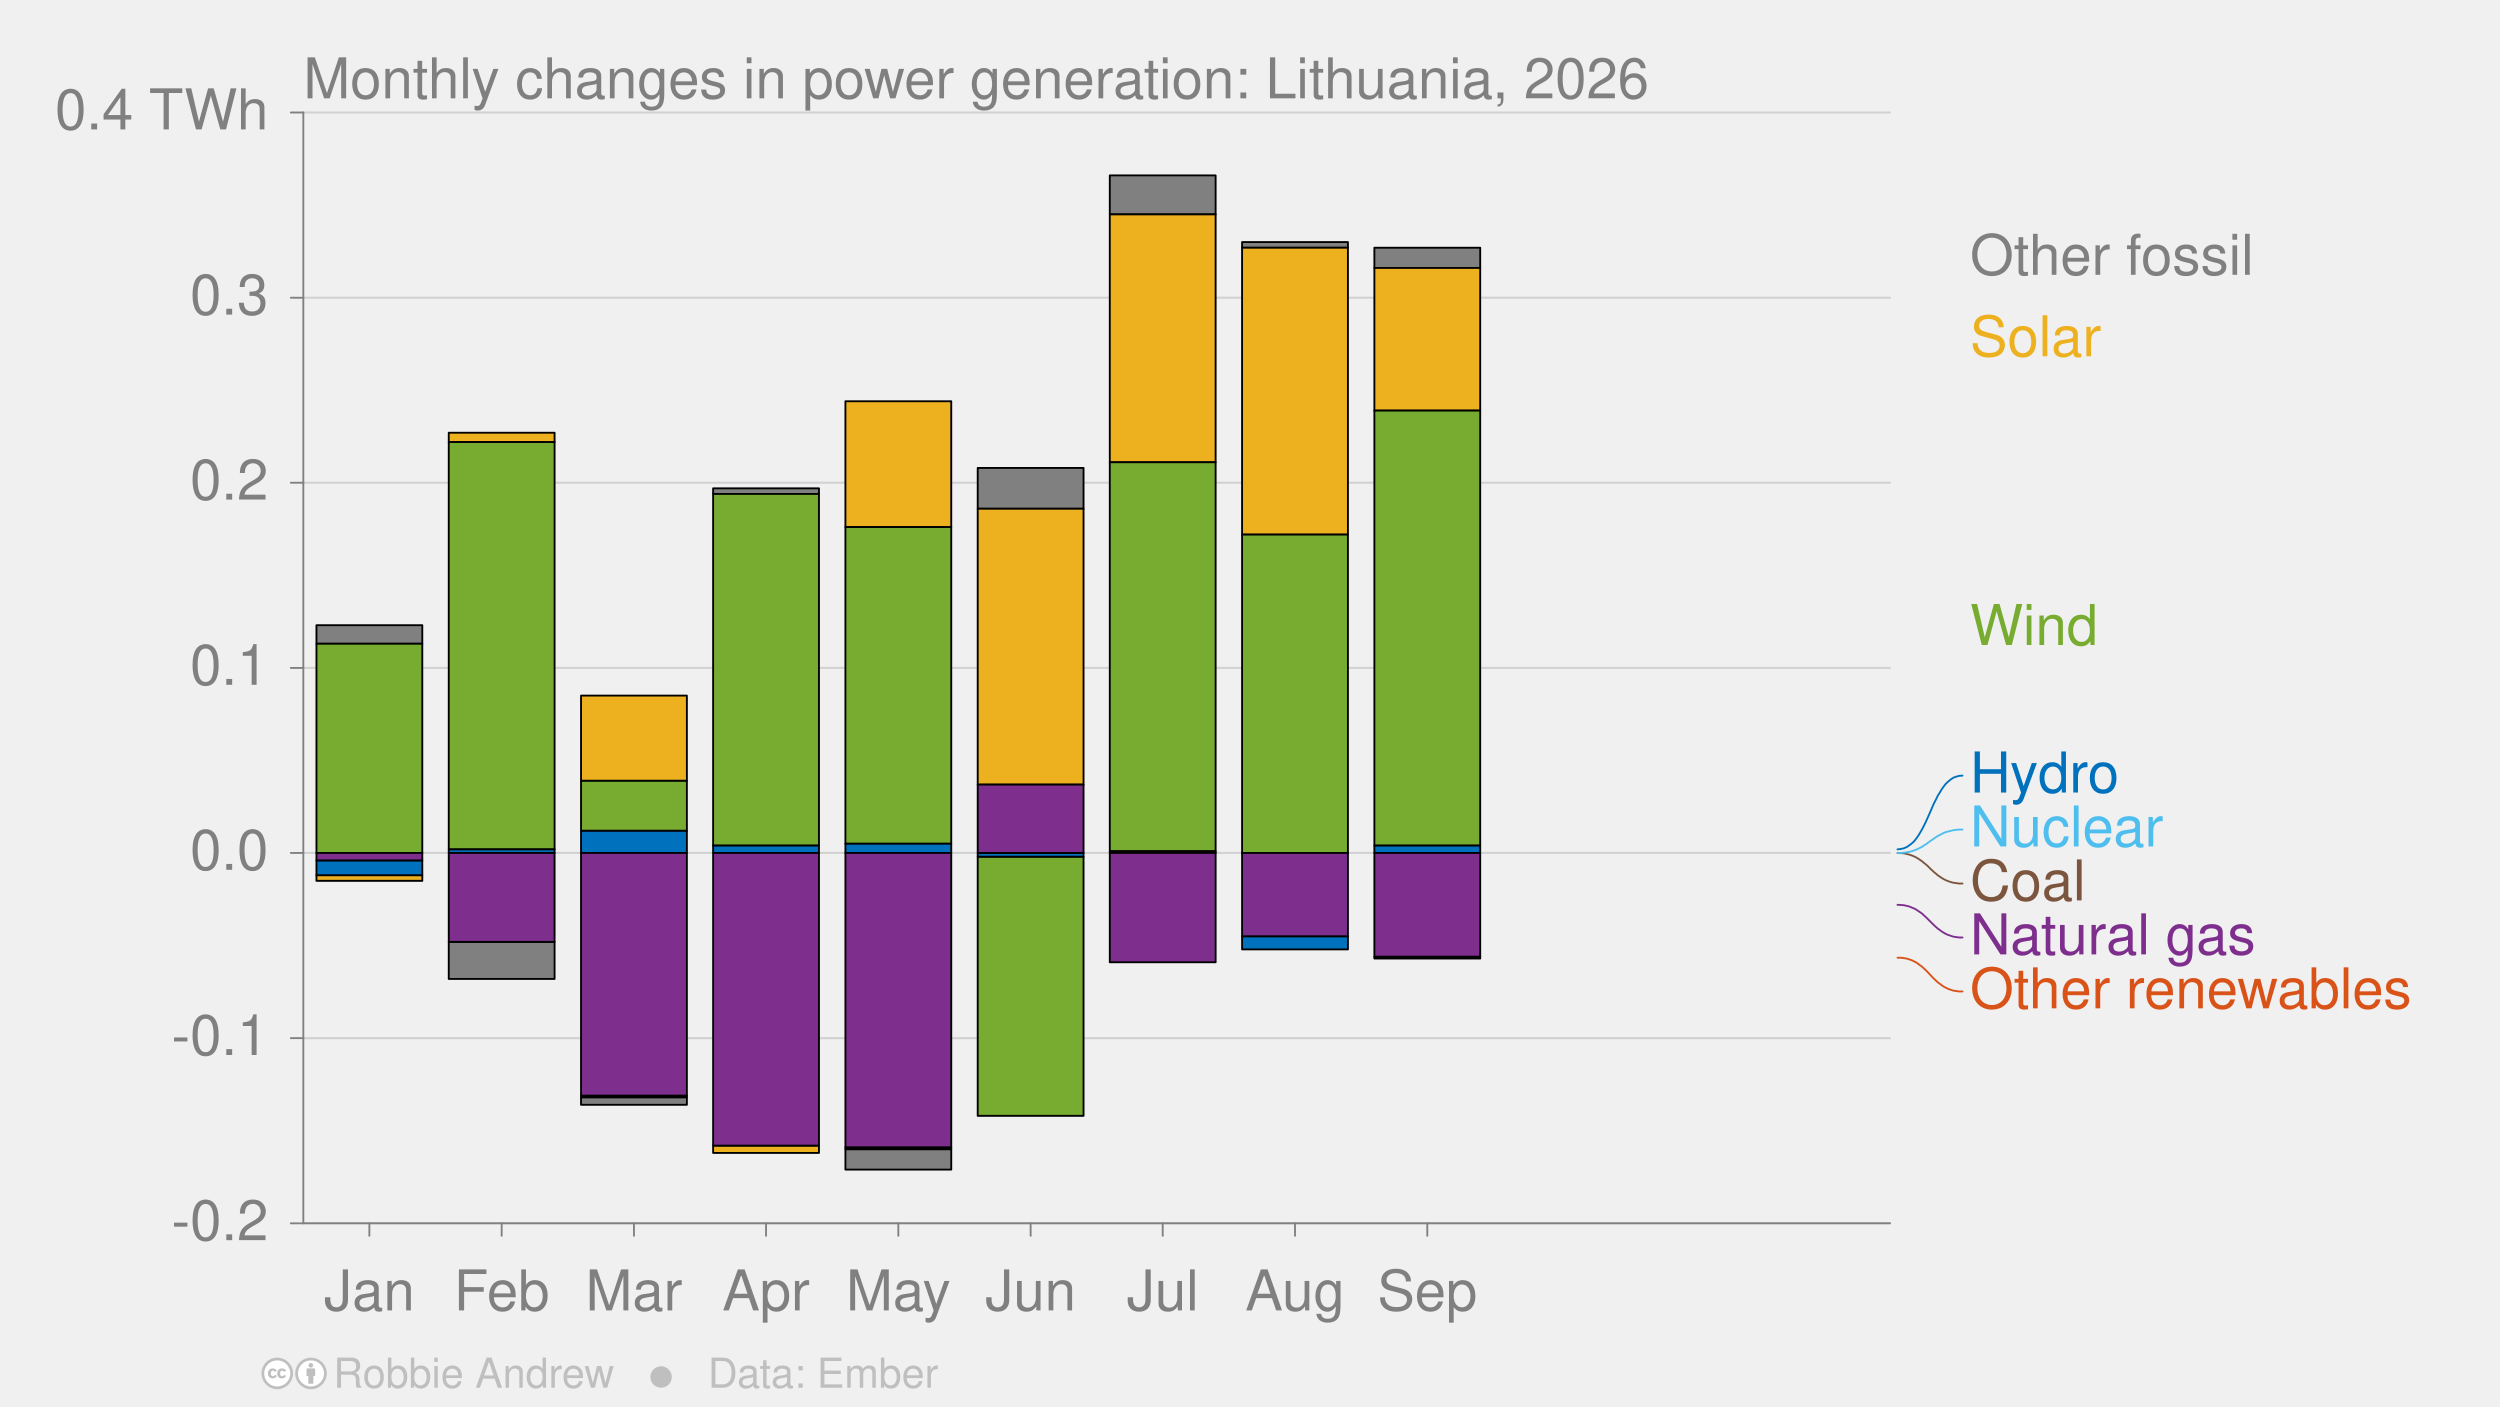
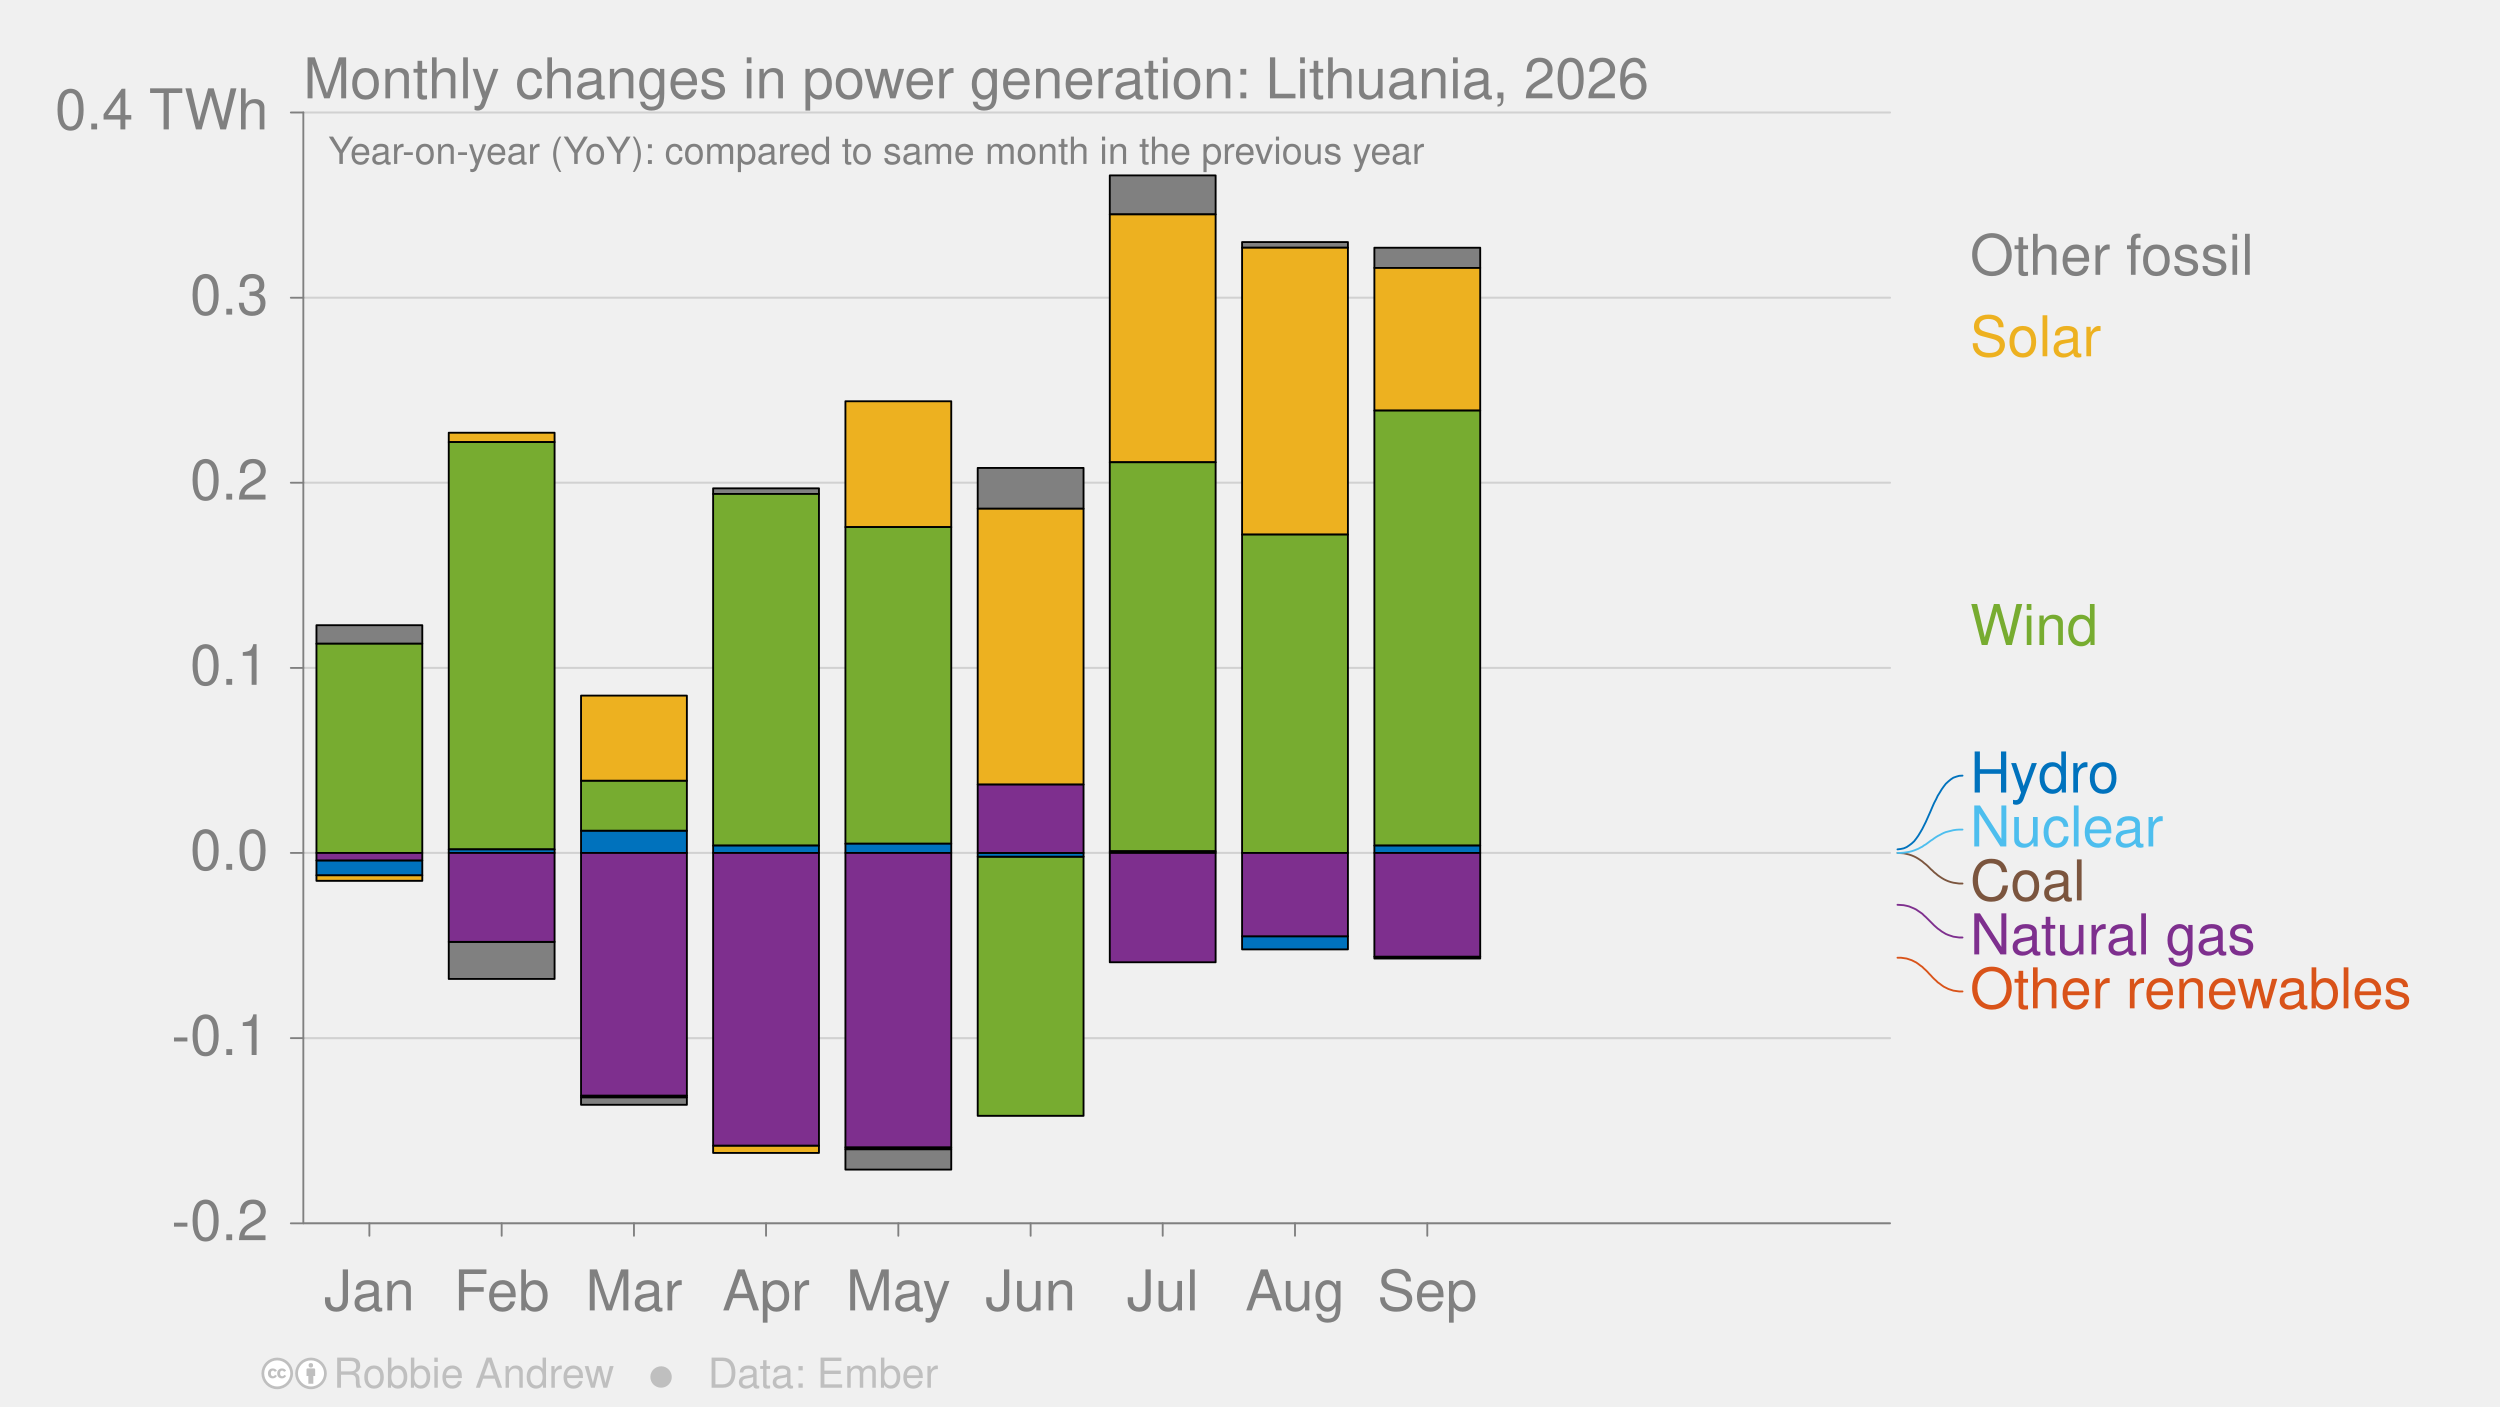
<svg xmlns="http://www.w3.org/2000/svg" xmlns:xlink="http://www.w3.org/1999/xlink" version="1.1" width="100%" height="100%" viewBox="0 0 1200.000 674.916">
  <style type="text/css">
  #main {font-family:Helvetica,Arial,sans-serif; font-size:27.00px;
         fill-opacity:1; fill:#000000; stroke:none; stroke-linejoin:round; stroke-linecap:round; stroke-width:1.00;}
  .marker {stroke-opacity:0;fill-opacity:0;}
  .marker:hover {stroke-opacity:0.5; fill-opacity:1;}
  .ticklabel {font-size:27.00px;fill:#808080;stroke:none;font-family:Helvetica}
  .ytl {text-anchor:end;}
  .dp1 {pointer-events:none;font-size:70%;text-anchor:middle;fill:#000000;}
  .dp2 {pointer-events:none;font-size:70%;text-anchor:middle;fill:#FFFFFF;}
  .numtip {pointer-events:none;}
  .cc {opacity:0.25;}
.dl_fe {background-color:#FDFFDF;display:flex;margin:auto;align-items:center}
.dl_fe_p {font-size:20px;text-align:center;margin:3px}
.dl_el {display:none;pointer-events:none;}
.cc:hover + .dl_el {display:block;}
text:hover + .dl_el {display:block;}
</style>
  <defs>
    <clipPath id="axis_clip">
      <rect x="145.8" y="54.2" width="761.2" height="532.8" />
    </clipPath>
    <path id="line_x" d="M 145.600,0 h 761.600" stroke="#262626" stroke-opacity="0.15" stroke-width="1.00" />
    <path id="tick_y" d="M 145.600,0 h -6.000" stroke="#808080" stroke-width="0.90" />
    <path id="tick_x" d="M 0,587.177 v 6.000" stroke="#808080" stroke-width="0.90" />
  </defs>
  <g id="main">
    <use xlink:href="#line_x" transform="translate(0,587.2)" />
    <use xlink:href="#line_x" transform="translate(0,498.3)" />
    <use xlink:href="#line_x" transform="translate(0,409.4)" />
    <use xlink:href="#line_x" transform="translate(0,320.6)" />
    <use xlink:href="#line_x" transform="translate(0,231.7)" />
    <use xlink:href="#line_x" transform="translate(0,142.9)" />
    <use xlink:href="#line_x" transform="translate(0,54.0)" />
    <use xlink:href="#tick_y" transform="translate(0,587.2)" />
    <use xlink:href="#tick_y" transform="translate(0,498.3)" />
    <use xlink:href="#tick_y" transform="translate(0,409.4)" />
    <use xlink:href="#tick_y" transform="translate(0,320.6)" />
    <use xlink:href="#tick_y" transform="translate(0,231.7)" />
    <use xlink:href="#tick_y" transform="translate(0,142.9)" />
    <use xlink:href="#tick_y" transform="translate(0,54.0)" />
    <use xlink:href="#tick_x" transform="translate(177.3,0)" />
    <use xlink:href="#tick_x" transform="translate(240.8,0)" />
    <use xlink:href="#tick_x" transform="translate(304.3,0)" />
    <use xlink:href="#tick_x" transform="translate(367.7,0)" />
    <use xlink:href="#tick_x" transform="translate(431.2,0)" />
    <use xlink:href="#tick_x" transform="translate(494.7,0)" />
    <use xlink:href="#tick_x" transform="translate(558.1,0)" />
    <use xlink:href="#tick_x" transform="translate(621.6,0)" />
    <use xlink:href="#tick_x" transform="translate(685.1,0)" />
    <polyline points="145.6,53.993 145.6,587.177 907.2,587.177" stroke="#808080" stroke-width="0.90" fill="none" />
    <text class="ticklabel xtl" transform="translate(177.3,629.0)" text-anchor="middle">Jan</text>
    <text class="ticklabel xtl" transform="translate(240.8,629.0)" text-anchor="middle">Feb</text>
    <text class="ticklabel xtl" transform="translate(304.3,629.0)" text-anchor="middle">Mar</text>
    <text class="ticklabel xtl" transform="translate(367.7,629.0)" text-anchor="middle">Apr</text>
    <text class="ticklabel xtl" transform="translate(431.2,629.0)" text-anchor="middle">May</text>
    <text class="ticklabel xtl" transform="translate(494.7,629.0)" text-anchor="middle">Jun</text>
    <text class="ticklabel xtl" transform="translate(558.1,629.0)" text-anchor="middle">Jul</text>
    <text class="ticklabel xtl" transform="translate(621.6,629.0)" text-anchor="middle">Aug</text>
    <text class="ticklabel xtl" transform="translate(685.1,629.0)" text-anchor="middle">Sep</text>
    <text class="ticklabel ytl" transform="translate(128.8,595.3)">-0.2</text>
    <text class="ticklabel ytl" transform="translate(128.8,506.4)">-0.1</text>
    <text class="ticklabel ytl" transform="translate(128.8,417.5)">0.0</text>
    <text class="ticklabel ytl" transform="translate(128.8,328.7)">0.1</text>
    <text class="ticklabel ytl" transform="translate(128.8,239.8)">0.2</text>
    <text class="ticklabel ytl" transform="translate(128.8,151.0)">0.3</text>
    <text class="ticklabel ytl" transform="translate(128.8,62.1)">0.4 TWh</text>
    <g stroke="#000" stroke-width="0.90" fill="#808080" clip-path="url(#axis_clip)">
      <polygon class="pl" points="151.9,300.1 151.9,309.0 202.7,309.0 202.7,300.1 151.9,300.1" />
      <polygon class="pl" points="215.4,469.9 215.4,452.1 266.2,452.1 266.2,469.9 215.4,469.9" />
      <polygon class="pl" points="278.9,530.3 278.9,526.7 329.7,526.7 329.7,530.3 278.9,530.3" />
      <polygon class="pl" points="342.3,234.4 342.3,237.1 393.1,237.1 393.1,234.4 342.3,234.4" />
      <polygon class="pl" points="405.8,561.4 405.8,551.6 456.6,551.6 456.6,561.4 405.8,561.4" />
      <polygon class="pl" points="469.3,224.6 469.3,244.2 520.1,244.2 520.1,224.6 469.3,224.6" />
      <polygon class="pl" points="532.7,84.2 532.7,102.9 583.5,102.9 583.5,84.2 532.7,84.2" />
      <polygon class="pl" points="596.2,116.2 596.2,118.9 647.0,118.9 647.0,116.2 596.2,116.2" />
      <polygon class="pl" points="659.7,118.9 659.7,128.6 710.5,128.6 710.5,118.9 659.7,118.9" />
    </g>
    <g stroke="#000" stroke-width="0.90" fill="#4DBEEE" clip-path="url(#axis_clip)">
</g>
    <g stroke="#000" stroke-width="0.90" fill="#D95319" clip-path="url(#axis_clip)">
      <polygon class="pl" points="278.9,526.7 278.9,525.9 329.7,525.9 329.7,526.7 278.9,526.7" />
      <polygon class="pl" points="405.8,551.6 405.8,550.7 456.6,550.7 456.6,551.6 405.8,551.6" />
      <polygon class="pl" points="659.7,460.1 659.7,459.2 710.5,459.2 710.5,460.1 659.7,460.1" />
    </g>
    <g stroke="#000" stroke-width="0.90" fill="#EDB120" clip-path="url(#axis_clip)">
      <polygon class="pl" points="151.9,422.8 151.9,420.1 202.7,420.1 202.7,422.8 151.9,422.8" />
      <polygon class="pl" points="215.4,207.7 215.4,212.2 266.2,212.2 266.2,207.7 215.4,207.7" />
      <polygon class="pl" points="278.9,333.9 278.9,374.8 329.7,374.8 329.7,333.9 278.9,333.9" />
      <polygon class="pl" points="342.3,553.4 342.3,549.9 393.1,549.9 393.1,553.4 342.3,553.4" />
      <polygon class="pl" points="405.8,192.6 405.8,253.0 456.6,253.0 456.6,192.6 405.8,192.6" />
      <polygon class="pl" points="469.3,244.2 469.3,376.6 520.1,376.6 520.1,244.2 469.3,244.2" />
      <polygon class="pl" points="532.7,102.9 532.7,221.9 583.5,221.9 583.5,102.9 532.7,102.9" />
      <polygon class="pl" points="596.2,118.9 596.2,256.6 647.0,256.6 647.0,118.9 596.2,118.9" />
      <polygon class="pl" points="659.7,128.6 659.7,197.1 710.5,197.1 710.5,128.6 659.7,128.6" />
    </g>
    <g stroke="#000" stroke-width="0.90" fill="#77AC30" clip-path="url(#axis_clip)">
      <polygon class="pl" points="151.9,309.0 151.9,409.4 202.7,409.4 202.7,309.0 151.9,309.0" />
      <polygon class="pl" points="215.4,212.2 215.4,407.7 266.2,407.7 266.2,212.2 215.4,212.2" />
      <polygon class="pl" points="278.9,374.8 278.9,398.8 329.7,398.8 329.7,374.8 278.9,374.8" />
      <polygon class="pl" points="342.3,237.1 342.3,405.9 393.1,405.9 393.1,237.1 342.3,237.1" />
      <polygon class="pl" points="405.8,253.0 405.8,405.0 456.6,405.0 456.6,253.0 405.8,253.0" />
      <polygon class="pl" points="469.3,535.6 469.3,411.2 520.1,411.2 520.1,535.6 469.3,535.6" />
      <polygon class="pl" points="532.7,221.9 532.7,408.6 583.5,408.6 583.5,221.9 532.7,221.9" />
      <polygon class="pl" points="596.2,256.6 596.2,409.4 647.0,409.4 647.0,256.6 596.2,256.6" />
      <polygon class="pl" points="659.7,197.1 659.7,405.9 710.5,405.9 710.5,197.1 659.7,197.1" />
    </g>
    <g stroke="#000" stroke-width="0.90" fill="#0072BD" clip-path="url(#axis_clip)">
      <polygon class="pl" points="151.9,420.1 151.9,413.0 202.7,413.0 202.7,420.1 151.9,420.1" />
      <polygon class="pl" points="215.4,407.7 215.4,409.4 266.2,409.4 266.2,407.7 215.4,407.7" />
      <polygon class="pl" points="278.9,398.8 278.9,409.4 329.7,409.4 329.7,398.8 278.9,398.8" />
      <polygon class="pl" points="342.3,405.9 342.3,409.4 393.1,409.4 393.1,405.9 342.3,405.9" />
      <polygon class="pl" points="405.8,405.0 405.8,409.4 456.6,409.4 456.6,405.0 405.8,405.0" />
      <polygon class="pl" points="469.3,411.2 469.3,409.4 520.1,409.4 520.1,411.2 469.3,411.2" />
      <polygon class="pl" points="532.7,408.6 532.7,409.4 583.5,409.4 583.5,408.6 532.7,408.6" />
      <polygon class="pl" points="596.2,455.7 596.2,449.4 647.0,449.4 647.0,455.7 596.2,455.7" />
      <polygon class="pl" points="659.7,405.9 659.7,409.4 710.5,409.4 710.5,405.9 659.7,405.9" />
    </g>
    <g stroke="#000" stroke-width="0.90" fill="#7E2F8E" clip-path="url(#axis_clip)">
      <polygon class="pl" points="151.9,413.0 151.9,409.4 202.7,409.4 202.7,413.0 151.9,413.0" />
      <polygon class="pl" points="215.4,452.1 215.4,409.4 266.2,409.4 266.2,452.1 215.4,452.1" />
      <polygon class="pl" points="278.9,525.9 278.9,409.4 329.7,409.4 329.7,525.9 278.9,525.9" />
      <polygon class="pl" points="342.3,549.9 342.3,409.4 393.1,409.4 393.1,549.9 342.3,549.9" />
      <polygon class="pl" points="405.8,550.7 405.8,409.4 456.6,409.4 456.6,550.7 405.8,550.7" />
      <polygon class="pl" points="469.3,376.6 469.3,409.4 520.1,409.4 520.1,376.6 469.3,376.6" />
      <polygon class="pl" points="532.7,461.9 532.7,409.4 583.5,409.4 583.5,461.9 532.7,461.9" />
      <polygon class="pl" points="596.2,449.4 596.2,409.4 647.0,409.4 647.0,449.4 596.2,449.4" />
      <polygon class="pl" points="659.7,459.2 659.7,409.4 710.5,409.4 710.5,459.2 659.7,459.2" />
    </g>
    <g stroke="#000" stroke-width="0.90" fill="#7B553E" clip-path="url(#axis_clip)">
</g>
    <text transform="translate(945.6,424.1)" dy="8.1" font-size="27.00" fill="#7B553E" stroke="none">Coal</text>
    <text transform="translate(945.6,450.0)" dy="8.1" font-size="27.00" fill="#7E2F8E" stroke="none">Natural gas</text>
    <text transform="translate(945.6,372.3)" dy="8.1" font-size="27.00" fill="#0072BD" stroke="none">Hydro</text>
    <text transform="translate(945.6,301.5)" dy="8.1" font-size="27.00" fill="#77AC30" stroke="none">Wind</text>
    <text transform="translate(945.6,162.9)" dy="8.1" font-size="27.00" fill="#EDB120" stroke="none">Solar</text>
    <text transform="translate(945.6,475.9)" dy="8.1" font-size="27.00" fill="#D95319" stroke="none">Other renewables</text>
    <text transform="translate(945.6,398.2)" dy="8.1" font-size="27.00" fill="#4DBEEE" stroke="none">Nuclear</text>
    <text transform="translate(945.6,123.8)" dy="8.1" font-size="27.00" fill="#808080" stroke="none">Other fossil</text>
    <polyline class="pl" points="910.8,409.4 912.4,409.5 913.8,409.6 915.2,409.9 916.4,410.2 917.6,410.6 918.8,411.1 919.8,411.6 920.8,412.2 921.7,412.8 922.7,413.5 923.5,414.2 924.4,414.9 925.2,415.6 926.0,416.4 926.8,417.2 927.6,417.9 928.4,418.7 929.3,419.4 930.1,420.1 931.1,420.8 932.0,421.4 933.0,422.0 934.0,422.5 935.2,423.0 936.4,423.4 937.6,423.7 939.0,423.9 940.4,424.1 942.0,424.1" stroke="#7B553E" stroke-width="0.90" stroke-opacity="1.00" fill="none" />
    <polyline class="pl" points="910.8,434.3 912.4,434.4 913.8,434.5 915.2,434.8 916.4,435.1 917.6,435.6 918.8,436.1 919.8,436.6 920.8,437.3 921.7,437.9 922.7,438.6 923.5,439.4 924.4,440.2 925.2,441.0 926.0,441.8 926.8,442.6 927.6,443.4 928.4,444.2 929.3,445.0 930.1,445.7 931.1,446.4 932.0,447.1 933.0,447.7 934.0,448.3 935.2,448.8 936.4,449.2 937.6,449.6 939.0,449.8 940.4,450.0 942.0,450.0" stroke="#7E2F8E" stroke-width="0.90" stroke-opacity="1.00" fill="none" />
    <polyline class="pl" points="910.8,407.7 912.4,407.5 913.8,407.2 915.2,406.6 916.4,405.8 917.6,404.9 918.8,403.8 919.8,402.5 920.8,401.1 921.7,399.6 922.7,397.9 923.5,396.3 924.4,394.5 925.2,392.7 926.0,390.9 926.8,389.1 927.6,387.2 928.4,385.4 929.3,383.7 930.1,382.0 931.1,380.4 932.0,378.9 933.0,377.5 934.0,376.2 935.2,375.1 936.4,374.1 937.6,373.3 939.0,372.8 940.4,372.4 942.0,372.3" stroke="#0072BD" stroke-width="0.90" stroke-opacity="1.00" fill="none" />
    <polyline class="pl" points="910.8,459.7 912.4,459.7 913.8,459.9 915.2,460.1 916.4,460.5 917.6,460.9 918.8,461.5 919.8,462.0 920.8,462.7 921.7,463.4 922.7,464.1 923.5,464.9 924.4,465.7 925.2,466.5 926.0,467.4 926.8,468.2 927.6,469.1 928.4,469.9 929.3,470.7 930.1,471.5 931.1,472.2 932.0,472.9 933.0,473.6 934.0,474.1 935.2,474.7 936.4,475.1 937.6,475.5 939.0,475.7 940.4,475.9 942.0,475.9" stroke="#D95319" stroke-width="0.90" stroke-opacity="1.00" fill="none" />
    <polyline class="pl" points="910.8,409.4 912.4,409.4 913.8,409.3 915.2,409.1 916.4,408.9 917.6,408.6 918.8,408.2 919.8,407.8 920.8,407.4 921.7,406.9 922.7,406.4 923.5,405.8 924.4,405.3 925.2,404.7 926.0,404.1 926.8,403.5 927.6,403.0 928.4,402.4 929.3,401.8 930.1,401.3 931.1,400.8 932.0,400.3 933.0,399.8 934.0,399.4 935.2,399.1 936.4,398.8 937.6,398.5 939.0,398.3 940.4,398.2 942.0,398.2" stroke="#4DBEEE" stroke-width="0.90" stroke-opacity="1.00" fill="none" />
    <text transform="translate(145.6,47.2)" dy="0.0" font-size="27.00" fill="#808080" stroke="none">Monthly changes in power generation: Lithuania, 2026</text>
+     <text transform="translate(157.6,60.7)" dy="18.0" font-size="18.00" fill="#808080" stroke="none">Year-on-year (YoY): compared to same month in the previous year</text>
    <text transform="translate(160.0,666.1)" font-size="19.80" font-family="Helvetica" fill="#BFBFBF" stroke="none" xml:space="preserve">Robbie Andrew   ●   Data: Ember</text>
    <g>
      <rect x="123.0" y="651.4" width="34" height="17" fill="#FFF" stroke="none" opacity="0.01" />
      <g transform="translate(124.0,652.4) scale(0.24)">
        <g>
          <circle fill="#FFF" cx="37.79" cy="28.5" r="28.84" />
          <circle fill="none" cx="37.79" cy="28.5" r="28.84" stroke="#BFBFBF" stroke-width="5.5" />
          <path fill="#BFBFBF" d="M37.16,23.19 l-4.29,2.23c-0.458-0.951-1.02-1.62-1.69-2c-0.667-0.38-1.29-0.571-1.86-0.571c-2.86,0-4.29,1.89-4.29,5.66 c0,1.71,0.36,3.08,1.09,4.11c0.724,1.03,1.79,1.54,3.2,1.54c1.87,0,3.18-0.915,3.94-2.74l3.94,2 c-0.838,1.56-2,2.79-3.49,3.69c-1.48,0.896-3.12,1.34-4.91,1.34c-2.86,0-5.16-0.875-6.92-2.63 c-1.75-1.75-2.63-4.19-2.63-7.31c0-3.05,0.886-5.47,2.66-7.26c1.77-1.79,4.01-2.69,6.72-2.69 C32.6,18.56,35.44,20.1,37.16,23.19z               M55.61,23.19l-4.23,2.23c-0.457-0.951-1.02-1.62-1.69-2 c-0.668-0.38-1.31-0.571-1.91-0.571c-2.86,0-4.29,1.89-4.29,5.66c0,1.71,0.363,3.08,1.09,4.11 c0.723,1.03,1.79,1.54,3.2,1.54c1.87,0,3.18-0.915,3.94-2.74l4,2c-0.875,1.56-2.06,2.79-3.54,3.69 c-1.49,0.9-3.11,1.34-4.86,1.34c-2.9,0-5.21-0.875-6.94-2.63c-1.74-1.75-2.6-4.19-2.6-7.31 c0-3.05,0.885-5.47,2.66-7.26c1.77-1.79,4.01-2.69,6.71-2.69C51.12,18.56,53.944,20.1,55.61,23.19z" />
        </g>
      </g>
      <g transform="translate(140.2,652.4) scale(0.24)">
        <g>
          <circle fill="#FFF" cx="37.79" cy="28.5" r="28.84" />
          <circle fill="none" cx="37.79" cy="28.5" r="28.84" stroke="#BFBFBF" stroke-width="5.5" />
          <path fill="#BFBFBF" d="M46.129,20.557v13.085h-3.656v15.542h-9.944V33.643h-3.656V20.557 c0-0.572,0.2-1.057,0.599-1.457c0.401-0.399,0.887-0.6,1.457-0.6h13.144c0.533,0,1.01,0.2,1.428,0.6 C45.918,19.5,46.129,19.986,46.129,20.557z               M33.042,12.329c0-3.008,1.485-4.514,4.458-4.514s4.457,1.504,4.457,4.514 c0,2.971-1.486,4.457-4.457,4.457S33.042,15.3,33.042,12.329z" />
        </g>
      </g>
    </g>
  </g>
</svg>
